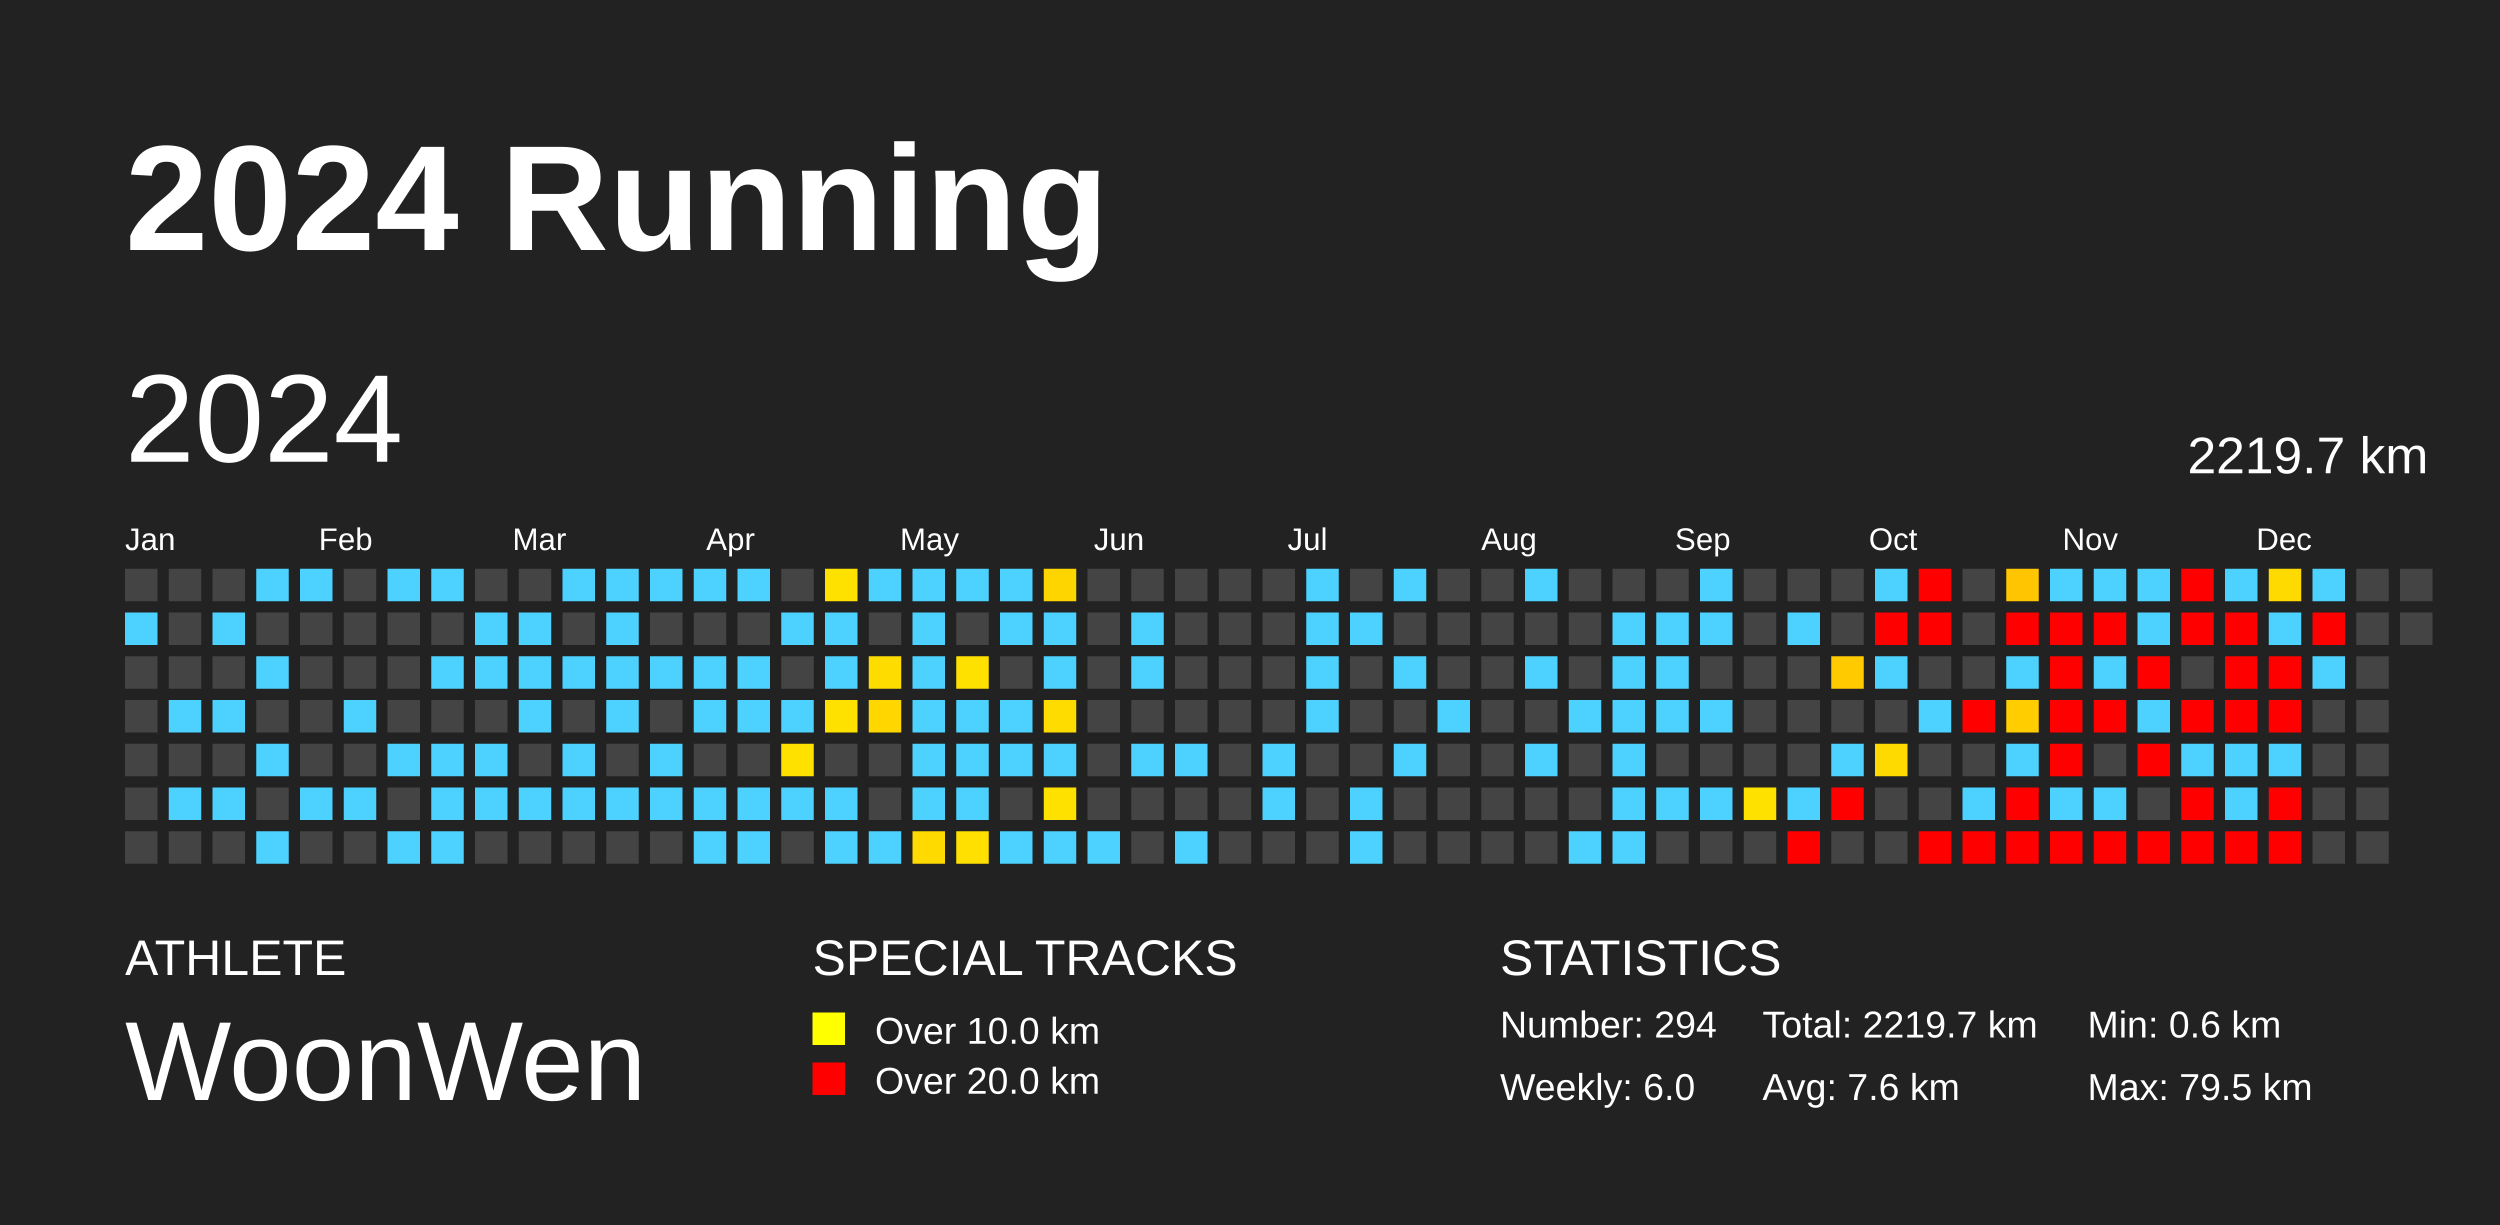
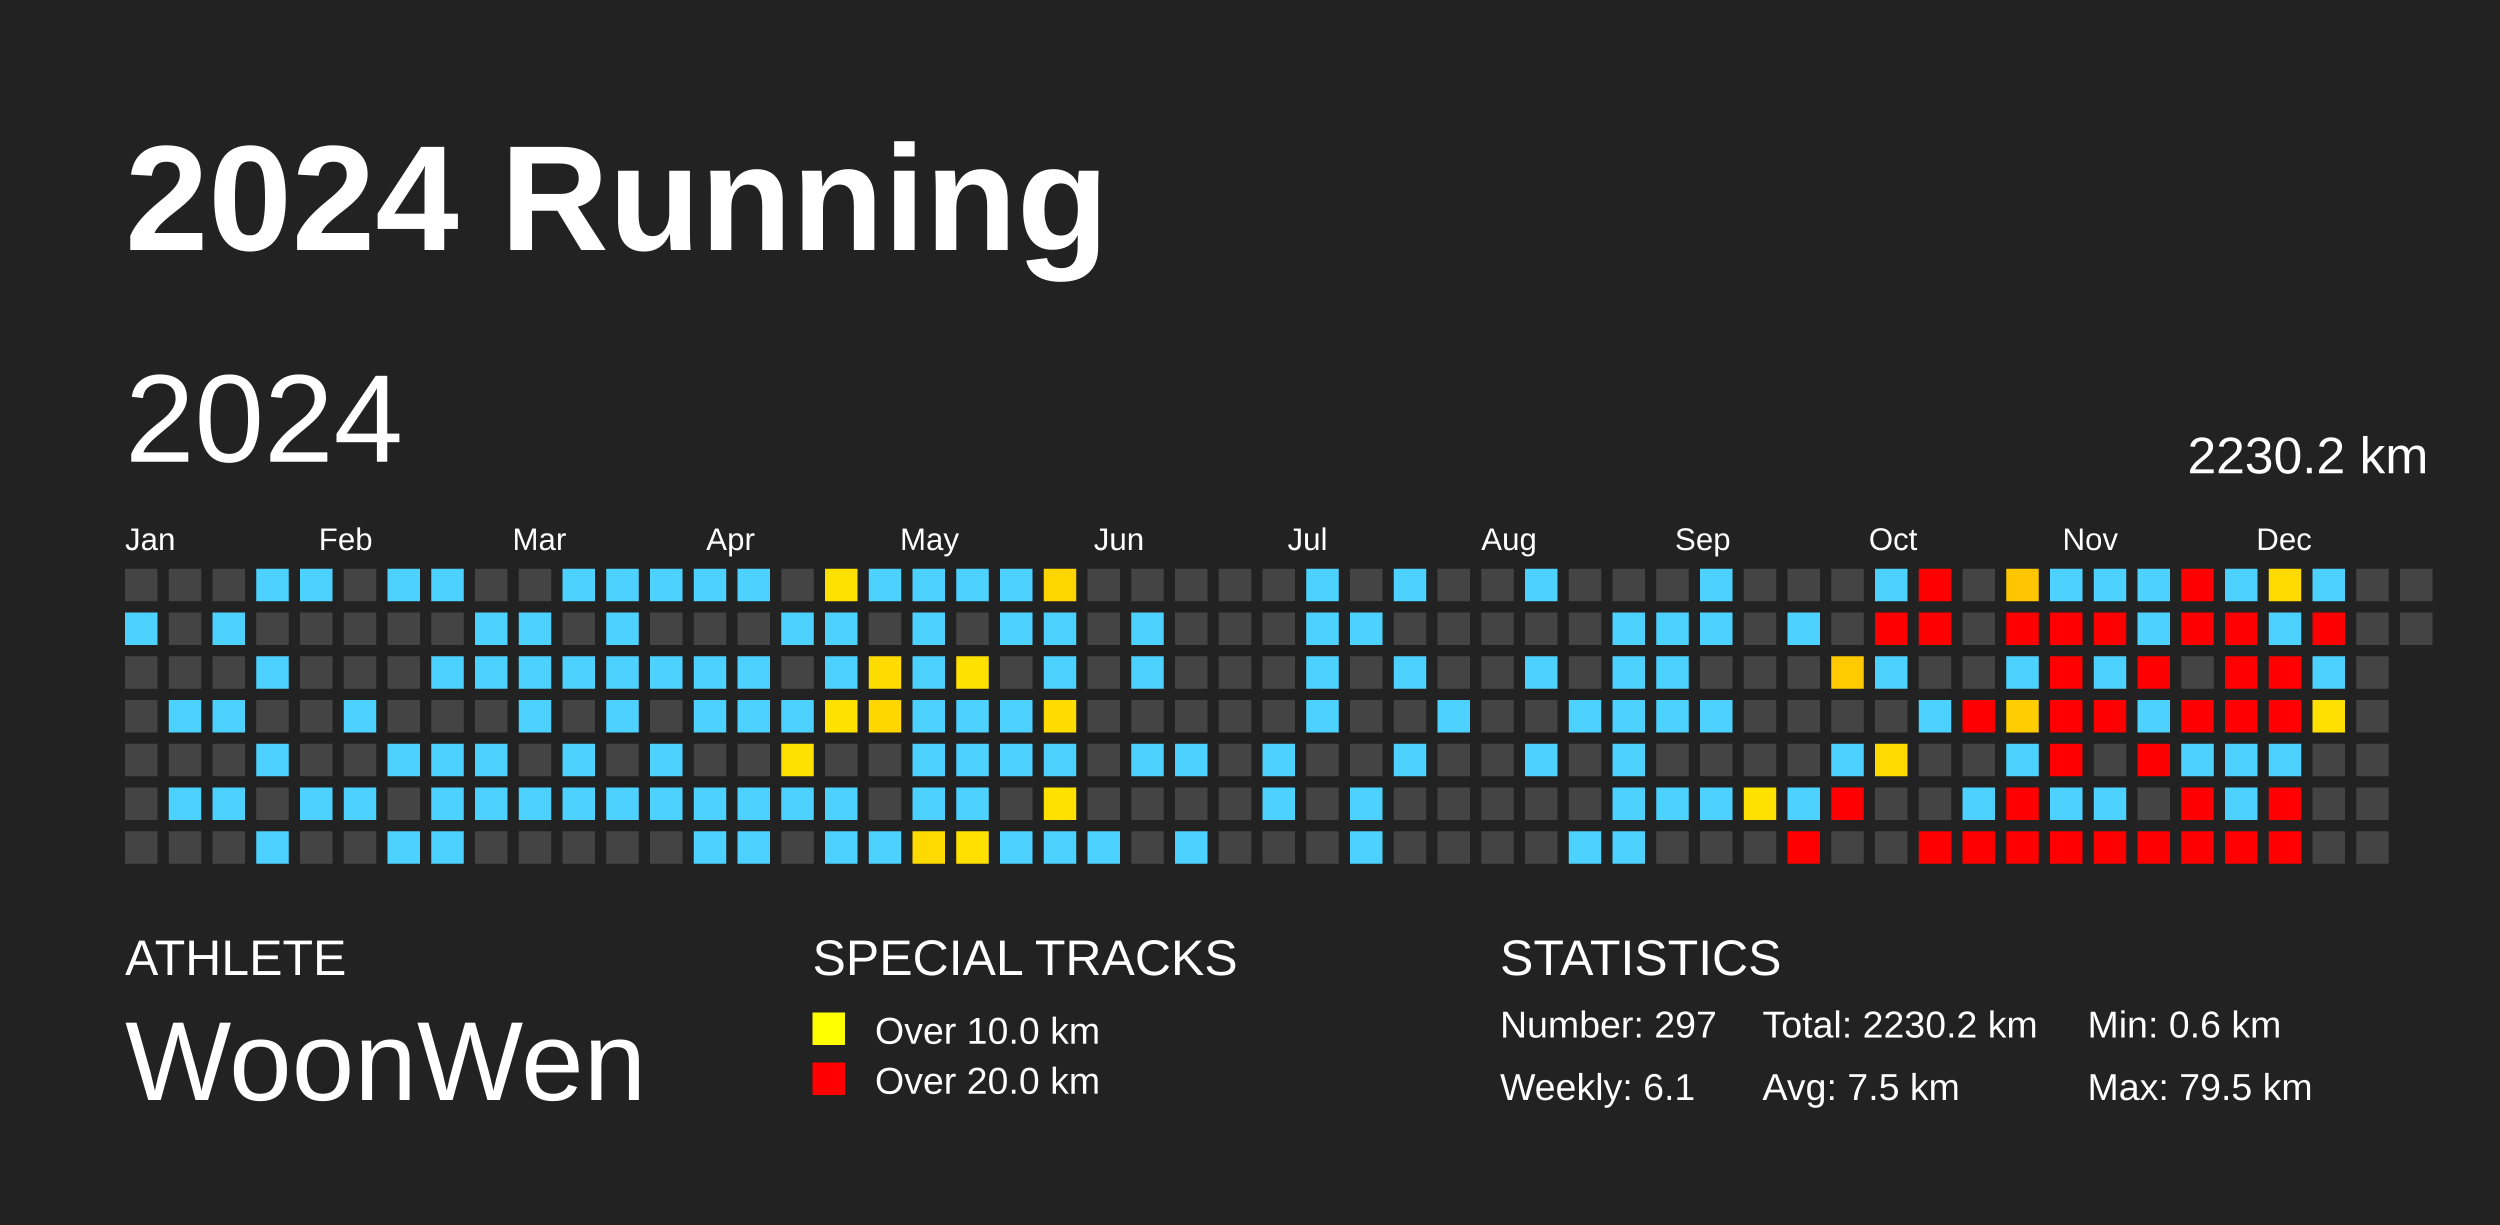
<svg xmlns="http://www.w3.org/2000/svg" baseProfile="full" height="98mm" version="1.1" viewBox="0,0,200,98" width="200mm">
  <defs />
  <rect fill="#222222" height="98" width="200" x="0" y="0" />
  <text fill="#FFFFFF" style="font-size:12px; font-family:Arial; font-weight:bold;" x="10" y="20">2024 Running</text>
  <text fill="#FFFFFF" style="font-size:4px; font-family:Arial" x="10" y="78">ATHLETE</text>
  <text fill="#FFFFFF" style="font-size:9px; font-family:Arial" x="10" y="88">WoonWen</text>
  <text fill="#FFFFFF" style="font-size:4px; font-family:Arial" x="65" y="78">SPECIAL TRACKS</text>
  <rect fill="yellow" height="2.6" width="2.6" x="65" y="81" />
  <text fill="#FFFFFF" style="font-size:3px; font-family:Arial" x="70" y="83.5">Over 10.0 km</text>
  <rect fill="red" height="2.6" width="2.6" x="65" y="85" />
  <text fill="#FFFFFF" style="font-size:3px; font-family:Arial" x="70" y="87.5">Over 20.0 km</text>
  <text fill="#FFFFFF" style="font-size:4px; font-family:Arial" x="120" y="78">STATISTICS</text>
-   <text fill="#FFFFFF" style="font-size:3px; font-family:Arial" x="120" y="83">Number: 294</text>
-   <text fill="#FFFFFF" style="font-size:3px; font-family:Arial" x="120" y="88">Weekly: 6.0</text>
-   <text fill="#FFFFFF" style="font-size:3px; font-family:Arial" x="141" y="83">Total: 2219.7 km</text>
-   <text fill="#FFFFFF" style="font-size:3px; font-family:Arial" x="141" y="88">Avg: 7.6 km</text>
+   <text fill="#FFFFFF" style="font-size:3px; font-family:Arial" x="120" y="83">Number: 297</text>
+   <text fill="#FFFFFF" style="font-size:3px; font-family:Arial" x="120" y="88">Weekly: 6.1</text>
+   <text fill="#FFFFFF" style="font-size:3px; font-family:Arial" x="141" y="83">Total: 2230.2 km</text>
+   <text fill="#FFFFFF" style="font-size:3px; font-family:Arial" x="141" y="88">Avg: 7.5 km</text>
  <text fill="#FFFFFF" style="font-size:3px; font-family:Arial" x="167" y="83">Min: 0.6 km</text>
  <text fill="#FFFFFF" style="font-size:3px; font-family:Arial" x="167" y="88">Max: 79.5 km</text>
  <text dominant-baseline="hanging" fill="#FFFFFF" style="font-size:10.0px; font-family:Arial;" x="10" y="30">2024</text>
-   <text dominant-baseline="hanging" fill="#FFFFFF" style="font-size:4.125px; font-family:Arial;" x="175" y="35">2219.7 km</text>
+   <text dominant-baseline="hanging" fill="#FFFFFF" style="font-size:4.125px; font-family:Arial;" x="175" y="35">2230.2 km</text>
  <text fill="#FFFFFF" style="font-size:2.5px; font-family:Arial" x="10.0" y="44">Jan</text>
  <text fill="#FFFFFF" style="font-size:2.5px; font-family:Arial" x="25.5" y="44">Feb</text>
  <text fill="#FFFFFF" style="font-size:2.5px; font-family:Arial" x="41.0" y="44">Mar</text>
  <text fill="#FFFFFF" style="font-size:2.5px; font-family:Arial" x="56.5" y="44">Apr</text>
  <text fill="#FFFFFF" style="font-size:2.5px; font-family:Arial" x="72.0" y="44">May</text>
  <text fill="#FFFFFF" style="font-size:2.5px; font-family:Arial" x="87.5" y="44">Jun</text>
  <text fill="#FFFFFF" style="font-size:2.5px; font-family:Arial" x="103.0" y="44">Jul</text>
  <text fill="#FFFFFF" style="font-size:2.5px; font-family:Arial" x="118.5" y="44">Aug</text>
  <text fill="#FFFFFF" style="font-size:2.5px; font-family:Arial" x="134.0" y="44">Sep</text>
  <text fill="#FFFFFF" style="font-size:2.5px; font-family:Arial" x="149.5" y="44">Oct</text>
  <text fill="#FFFFFF" style="font-size:2.5px; font-family:Arial" x="165.0" y="44">Nov</text>
  <text fill="#FFFFFF" style="font-size:2.5px; font-family:Arial" x="180.5" y="44">Dec</text>
  <rect fill="#444444" height="2.6" width="2.6" x="10.0" y="45.5" />
  <rect fill="#4dd2ff" height="2.6" width="2.6" x="10.0" y="49.0" />
  <rect fill="#444444" height="2.6" width="2.6" x="10.0" y="52.5" />
  <rect fill="#444444" height="2.6" width="2.6" x="10.0" y="56.0" />
  <rect fill="#444444" height="2.6" width="2.6" x="10.0" y="59.5" />
  <rect fill="#444444" height="2.6" width="2.6" x="10.0" y="63.0" />
  <rect fill="#444444" height="2.6" width="2.6" x="10.0" y="66.5" />
  <rect fill="#444444" height="2.6" width="2.6" x="13.5" y="45.5" />
  <rect fill="#444444" height="2.6" width="2.6" x="13.5" y="49.0" />
  <rect fill="#444444" height="2.6" width="2.6" x="13.5" y="52.5" />
  <rect fill="#4dd2ff" height="2.6" width="2.6" x="13.5" y="56.0" />
  <rect fill="#444444" height="2.6" width="2.6" x="13.5" y="59.5" />
  <rect fill="#4dd2ff" height="2.6" width="2.6" x="13.5" y="63.0" />
  <rect fill="#444444" height="2.6" width="2.6" x="13.5" y="66.5" />
  <rect fill="#444444" height="2.6" width="2.6" x="17.0" y="45.5" />
  <rect fill="#4dd2ff" height="2.6" width="2.6" x="17.0" y="49.0" />
  <rect fill="#444444" height="2.6" width="2.6" x="17.0" y="52.5" />
  <rect fill="#4dd2ff" height="2.6" width="2.6" x="17.0" y="56.0" />
  <rect fill="#444444" height="2.6" width="2.6" x="17.0" y="59.5" />
  <rect fill="#4dd2ff" height="2.6" width="2.6" x="17.0" y="63.0" />
  <rect fill="#444444" height="2.6" width="2.6" x="17.0" y="66.5" />
  <rect fill="#4dd2ff" height="2.6" width="2.6" x="20.5" y="45.5" />
  <rect fill="#444444" height="2.6" width="2.6" x="20.5" y="49.0" />
  <rect fill="#4dd2ff" height="2.6" width="2.6" x="20.5" y="52.5" />
  <rect fill="#444444" height="2.6" width="2.6" x="20.5" y="56.0" />
  <rect fill="#4dd2ff" height="2.6" width="2.6" x="20.5" y="59.5" />
  <rect fill="#444444" height="2.6" width="2.6" x="20.5" y="63.0" />
  <rect fill="#4dd2ff" height="2.6" width="2.6" x="20.5" y="66.5" />
  <rect fill="#4dd2ff" height="2.6" width="2.6" x="24.0" y="45.5" />
  <rect fill="#444444" height="2.6" width="2.6" x="24.0" y="49.0" />
  <rect fill="#444444" height="2.6" width="2.6" x="24.0" y="52.5" />
  <rect fill="#444444" height="2.6" width="2.6" x="24.0" y="56.0" />
  <rect fill="#444444" height="2.6" width="2.6" x="24.0" y="59.5" />
  <rect fill="#4dd2ff" height="2.6" width="2.6" x="24.0" y="63.0" />
  <rect fill="#444444" height="2.6" width="2.6" x="24.0" y="66.5" />
  <rect fill="#444444" height="2.6" width="2.6" x="27.5" y="45.5" />
  <rect fill="#444444" height="2.6" width="2.6" x="27.5" y="49.0" />
  <rect fill="#444444" height="2.6" width="2.6" x="27.5" y="52.5" />
  <rect fill="#4dd2ff" height="2.6" width="2.6" x="27.5" y="56.0" />
  <rect fill="#444444" height="2.6" width="2.6" x="27.5" y="59.5" />
  <rect fill="#4dd2ff" height="2.6" width="2.6" x="27.5" y="63.0" />
  <rect fill="#444444" height="2.6" width="2.6" x="27.5" y="66.5" />
  <rect fill="#4dd2ff" height="2.6" width="2.6" x="31.0" y="45.5" />
  <rect fill="#444444" height="2.6" width="2.6" x="31.0" y="49.0" />
  <rect fill="#444444" height="2.6" width="2.6" x="31.0" y="52.5" />
  <rect fill="#444444" height="2.6" width="2.6" x="31.0" y="56.0" />
  <rect fill="#4dd2ff" height="2.6" width="2.6" x="31.0" y="59.5" />
  <rect fill="#444444" height="2.6" width="2.6" x="31.0" y="63.0" />
  <rect fill="#4dd2ff" height="2.6" width="2.6" x="31.0" y="66.5" />
  <rect fill="#4dd2ff" height="2.6" width="2.6" x="34.5" y="45.5" />
  <rect fill="#444444" height="2.6" width="2.6" x="34.5" y="49.0" />
  <rect fill="#4dd2ff" height="2.6" width="2.6" x="34.5" y="52.5" />
  <rect fill="#444444" height="2.6" width="2.6" x="34.5" y="56.0" />
  <rect fill="#4dd2ff" height="2.6" width="2.6" x="34.5" y="59.5" />
  <rect fill="#4dd2ff" height="2.6" width="2.6" x="34.5" y="63.0" />
  <rect fill="#4dd2ff" height="2.6" width="2.6" x="34.5" y="66.5" />
  <rect fill="#444444" height="2.6" width="2.6" x="38.0" y="45.5" />
  <rect fill="#4dd2ff" height="2.6" width="2.6" x="38.0" y="49.0" />
  <rect fill="#4dd2ff" height="2.6" width="2.6" x="38.0" y="52.5" />
  <rect fill="#444444" height="2.6" width="2.6" x="38.0" y="56.0" />
  <rect fill="#4dd2ff" height="2.6" width="2.6" x="38.0" y="59.5" />
  <rect fill="#4dd2ff" height="2.6" width="2.6" x="38.0" y="63.0" />
  <rect fill="#444444" height="2.6" width="2.6" x="38.0" y="66.5" />
  <rect fill="#444444" height="2.6" width="2.6" x="41.5" y="45.5" />
  <rect fill="#4dd2ff" height="2.6" width="2.6" x="41.5" y="49.0" />
  <rect fill="#4dd2ff" height="2.6" width="2.6" x="41.5" y="52.5" />
  <rect fill="#4dd2ff" height="2.6" width="2.6" x="41.5" y="56.0" />
  <rect fill="#444444" height="2.6" width="2.6" x="41.5" y="59.5" />
  <rect fill="#4dd2ff" height="2.6" width="2.6" x="41.5" y="63.0" />
  <rect fill="#444444" height="2.6" width="2.6" x="41.5" y="66.5" />
  <rect fill="#4dd2ff" height="2.6" width="2.6" x="45.0" y="45.5" />
  <rect fill="#444444" height="2.6" width="2.6" x="45.0" y="49.0" />
  <rect fill="#4dd2ff" height="2.6" width="2.6" x="45.0" y="52.5" />
  <rect fill="#444444" height="2.6" width="2.6" x="45.0" y="56.0" />
  <rect fill="#4dd2ff" height="2.6" width="2.6" x="45.0" y="59.5" />
  <rect fill="#4dd2ff" height="2.6" width="2.6" x="45.0" y="63.0" />
  <rect fill="#444444" height="2.6" width="2.6" x="45.0" y="66.5" />
  <rect fill="#4dd2ff" height="2.6" width="2.6" x="48.5" y="45.5" />
  <rect fill="#4dd2ff" height="2.6" width="2.6" x="48.5" y="49.0" />
  <rect fill="#4dd2ff" height="2.6" width="2.6" x="48.5" y="52.5" />
  <rect fill="#4dd2ff" height="2.6" width="2.6" x="48.5" y="56.0" />
  <rect fill="#444444" height="2.6" width="2.6" x="48.5" y="59.5" />
  <rect fill="#4dd2ff" height="2.6" width="2.6" x="48.5" y="63.0" />
  <rect fill="#444444" height="2.6" width="2.6" x="48.5" y="66.5" />
  <rect fill="#4dd2ff" height="2.6" width="2.6" x="52.0" y="45.5" />
  <rect fill="#444444" height="2.6" width="2.6" x="52.0" y="49.0" />
  <rect fill="#4dd2ff" height="2.6" width="2.6" x="52.0" y="52.5" />
  <rect fill="#444444" height="2.6" width="2.6" x="52.0" y="56.0" />
  <rect fill="#4dd2ff" height="2.6" width="2.6" x="52.0" y="59.5" />
  <rect fill="#4dd2ff" height="2.6" width="2.6" x="52.0" y="63.0" />
  <rect fill="#444444" height="2.6" width="2.6" x="52.0" y="66.5" />
  <rect fill="#4dd2ff" height="2.6" width="2.6" x="55.5" y="45.5" />
  <rect fill="#444444" height="2.6" width="2.6" x="55.5" y="49.0" />
  <rect fill="#4dd2ff" height="2.6" width="2.6" x="55.5" y="52.5" />
  <rect fill="#4dd2ff" height="2.6" width="2.6" x="55.5" y="56.0" />
  <rect fill="#444444" height="2.6" width="2.6" x="55.5" y="59.5" />
  <rect fill="#4dd2ff" height="2.6" width="2.6" x="55.5" y="63.0" />
  <rect fill="#4dd2ff" height="2.6" width="2.6" x="55.5" y="66.5" />
  <rect fill="#4dd2ff" height="2.6" width="2.6" x="59.0" y="45.5" />
  <rect fill="#444444" height="2.6" width="2.6" x="59.0" y="49.0" />
  <rect fill="#4dd2ff" height="2.6" width="2.6" x="59.0" y="52.5" />
  <rect fill="#4dd2ff" height="2.6" width="2.6" x="59.0" y="56.0" />
  <rect fill="#444444" height="2.6" width="2.6" x="59.0" y="59.5" />
  <rect fill="#4dd2ff" height="2.6" width="2.6" x="59.0" y="63.0" />
  <rect fill="#4dd2ff" height="2.6" width="2.6" x="59.0" y="66.5" />
  <rect fill="#444444" height="2.6" width="2.6" x="62.5" y="45.5" />
  <rect fill="#4dd2ff" height="2.6" width="2.6" x="62.5" y="49.0" />
  <rect fill="#444444" height="2.6" width="2.6" x="62.5" y="52.5" />
  <rect fill="#4dd2ff" height="2.6" width="2.6" x="62.5" y="56.0" />
  <rect fill="#ffe100" height="2.6" width="2.6" x="62.5" y="59.5" />
  <rect fill="#4dd2ff" height="2.6" width="2.6" x="62.5" y="63.0" />
  <rect fill="#444444" height="2.6" width="2.6" x="62.5" y="66.5" />
  <rect fill="#ffe100" height="2.6" width="2.6" x="66.0" y="45.5" />
  <rect fill="#4dd2ff" height="2.6" width="2.6" x="66.0" y="49.0" />
  <rect fill="#4dd2ff" height="2.6" width="2.6" x="66.0" y="52.5" />
  <rect fill="#ffe100" height="2.6" width="2.6" x="66.0" y="56.0" />
  <rect fill="#444444" height="2.6" width="2.6" x="66.0" y="59.5" />
  <rect fill="#4dd2ff" height="2.6" width="2.6" x="66.0" y="63.0" />
  <rect fill="#4dd2ff" height="2.6" width="2.6" x="66.0" y="66.5" />
  <rect fill="#4dd2ff" height="2.6" width="2.6" x="69.5" y="45.5" />
  <rect fill="#444444" height="2.6" width="2.6" x="69.5" y="49.0" />
  <rect fill="#ffdc00" height="2.6" width="2.6" x="69.5" y="52.5" />
  <rect fill="#ffd600" height="2.6" width="2.6" x="69.5" y="56.0" />
  <rect fill="#444444" height="2.6" width="2.6" x="69.5" y="59.5" />
  <rect fill="#444444" height="2.6" width="2.6" x="69.5" y="63.0" />
  <rect fill="#4dd2ff" height="2.6" width="2.6" x="69.5" y="66.5" />
  <rect fill="#4dd2ff" height="2.6" width="2.6" x="73.0" y="45.5" />
  <rect fill="#4dd2ff" height="2.6" width="2.6" x="73.0" y="49.0" />
  <rect fill="#4dd2ff" height="2.6" width="2.6" x="73.0" y="52.5" />
  <rect fill="#4dd2ff" height="2.6" width="2.6" x="73.0" y="56.0" />
  <rect fill="#4dd2ff" height="2.6" width="2.6" x="73.0" y="59.5" />
  <rect fill="#4dd2ff" height="2.6" width="2.6" x="73.0" y="63.0" />
  <rect fill="#ffda00" height="2.6" width="2.6" x="73.0" y="66.5" />
  <rect fill="#4dd2ff" height="2.6" width="2.6" x="76.5" y="45.5" />
  <rect fill="#444444" height="2.6" width="2.6" x="76.5" y="49.0" />
  <rect fill="#ffe100" height="2.6" width="2.6" x="76.5" y="52.5" />
  <rect fill="#4dd2ff" height="2.6" width="2.6" x="76.5" y="56.0" />
  <rect fill="#4dd2ff" height="2.6" width="2.6" x="76.5" y="59.5" />
  <rect fill="#4dd2ff" height="2.6" width="2.6" x="76.5" y="63.0" />
  <rect fill="#ffe000" height="2.6" width="2.6" x="76.5" y="66.5" />
  <rect fill="#4dd2ff" height="2.6" width="2.6" x="80.0" y="45.5" />
  <rect fill="#4dd2ff" height="2.6" width="2.6" x="80.0" y="49.0" />
  <rect fill="#444444" height="2.6" width="2.6" x="80.0" y="52.5" />
  <rect fill="#4dd2ff" height="2.6" width="2.6" x="80.0" y="56.0" />
  <rect fill="#4dd2ff" height="2.6" width="2.6" x="80.0" y="59.5" />
  <rect fill="#444444" height="2.6" width="2.6" x="80.0" y="63.0" />
  <rect fill="#4dd2ff" height="2.6" width="2.6" x="80.0" y="66.5" />
  <rect fill="#ffd500" height="2.6" width="2.6" x="83.5" y="45.5" />
  <rect fill="#4dd2ff" height="2.6" width="2.6" x="83.5" y="49.0" />
  <rect fill="#4dd2ff" height="2.6" width="2.6" x="83.5" y="52.5" />
  <rect fill="#ffdc00" height="2.6" width="2.6" x="83.5" y="56.0" />
  <rect fill="#4dd2ff" height="2.6" width="2.6" x="83.5" y="59.5" />
  <rect fill="#ffe100" height="2.6" width="2.6" x="83.5" y="63.0" />
  <rect fill="#4dd2ff" height="2.6" width="2.6" x="83.5" y="66.5" />
  <rect fill="#444444" height="2.6" width="2.6" x="87.0" y="45.5" />
  <rect fill="#444444" height="2.6" width="2.6" x="87.0" y="49.0" />
  <rect fill="#444444" height="2.6" width="2.6" x="87.0" y="52.5" />
  <rect fill="#444444" height="2.6" width="2.6" x="87.0" y="56.0" />
  <rect fill="#444444" height="2.6" width="2.6" x="87.0" y="59.5" />
  <rect fill="#444444" height="2.6" width="2.6" x="87.0" y="63.0" />
  <rect fill="#4dd2ff" height="2.6" width="2.6" x="87.0" y="66.5" />
  <rect fill="#444444" height="2.6" width="2.6" x="90.5" y="45.5" />
  <rect fill="#4dd2ff" height="2.6" width="2.6" x="90.5" y="49.0" />
  <rect fill="#4dd2ff" height="2.6" width="2.6" x="90.5" y="52.5" />
  <rect fill="#444444" height="2.6" width="2.6" x="90.5" y="56.0" />
  <rect fill="#4dd2ff" height="2.6" width="2.6" x="90.5" y="59.5" />
  <rect fill="#444444" height="2.6" width="2.6" x="90.5" y="63.0" />
  <rect fill="#444444" height="2.6" width="2.6" x="90.5" y="66.5" />
  <rect fill="#444444" height="2.6" width="2.6" x="94.0" y="45.5" />
  <rect fill="#444444" height="2.6" width="2.6" x="94.0" y="49.0" />
  <rect fill="#444444" height="2.6" width="2.6" x="94.0" y="52.5" />
  <rect fill="#444444" height="2.6" width="2.6" x="94.0" y="56.0" />
  <rect fill="#4dd2ff" height="2.6" width="2.6" x="94.0" y="59.5" />
  <rect fill="#444444" height="2.6" width="2.6" x="94.0" y="63.0" />
  <rect fill="#4dd2ff" height="2.6" width="2.6" x="94.0" y="66.5" />
  <rect fill="#444444" height="2.6" width="2.6" x="97.5" y="45.5" />
  <rect fill="#444444" height="2.6" width="2.6" x="97.5" y="49.0" />
  <rect fill="#444444" height="2.6" width="2.6" x="97.5" y="52.5" />
  <rect fill="#444444" height="2.6" width="2.6" x="97.5" y="56.0" />
  <rect fill="#444444" height="2.6" width="2.6" x="97.5" y="59.5" />
  <rect fill="#444444" height="2.6" width="2.6" x="97.5" y="63.0" />
  <rect fill="#444444" height="2.6" width="2.6" x="97.5" y="66.5" />
  <rect fill="#444444" height="2.6" width="2.6" x="101.0" y="45.5" />
  <rect fill="#444444" height="2.6" width="2.6" x="101.0" y="49.0" />
  <rect fill="#444444" height="2.6" width="2.6" x="101.0" y="52.5" />
  <rect fill="#444444" height="2.6" width="2.6" x="101.0" y="56.0" />
  <rect fill="#4dd2ff" height="2.6" width="2.6" x="101.0" y="59.5" />
  <rect fill="#4dd2ff" height="2.6" width="2.6" x="101.0" y="63.0" />
  <rect fill="#444444" height="2.6" width="2.6" x="101.0" y="66.5" />
  <rect fill="#4dd2ff" height="2.6" width="2.6" x="104.5" y="45.5" />
  <rect fill="#4dd2ff" height="2.6" width="2.6" x="104.5" y="49.0" />
  <rect fill="#4dd2ff" height="2.6" width="2.6" x="104.5" y="52.5" />
  <rect fill="#4dd2ff" height="2.6" width="2.6" x="104.5" y="56.0" />
  <rect fill="#444444" height="2.6" width="2.6" x="104.5" y="59.5" />
  <rect fill="#444444" height="2.6" width="2.6" x="104.5" y="63.0" />
  <rect fill="#444444" height="2.6" width="2.6" x="104.5" y="66.5" />
  <rect fill="#444444" height="2.6" width="2.6" x="108.0" y="45.5" />
  <rect fill="#4dd2ff" height="2.6" width="2.6" x="108.0" y="49.0" />
  <rect fill="#444444" height="2.6" width="2.6" x="108.0" y="52.5" />
  <rect fill="#444444" height="2.6" width="2.6" x="108.0" y="56.0" />
  <rect fill="#444444" height="2.6" width="2.6" x="108.0" y="59.5" />
  <rect fill="#4dd2ff" height="2.6" width="2.6" x="108.0" y="63.0" />
  <rect fill="#4dd2ff" height="2.6" width="2.6" x="108.0" y="66.5" />
  <rect fill="#4dd2ff" height="2.6" width="2.6" x="111.5" y="45.5" />
  <rect fill="#444444" height="2.6" width="2.6" x="111.5" y="49.0" />
  <rect fill="#4dd2ff" height="2.6" width="2.6" x="111.5" y="52.5" />
  <rect fill="#444444" height="2.6" width="2.6" x="111.5" y="56.0" />
  <rect fill="#4dd2ff" height="2.6" width="2.6" x="111.5" y="59.5" />
  <rect fill="#444444" height="2.6" width="2.6" x="111.5" y="63.0" />
  <rect fill="#444444" height="2.6" width="2.6" x="111.5" y="66.5" />
  <rect fill="#444444" height="2.6" width="2.6" x="115.0" y="45.5" />
  <rect fill="#444444" height="2.6" width="2.6" x="115.0" y="49.0" />
  <rect fill="#444444" height="2.6" width="2.6" x="115.0" y="52.5" />
  <rect fill="#4dd2ff" height="2.6" width="2.6" x="115.0" y="56.0" />
  <rect fill="#444444" height="2.6" width="2.6" x="115.0" y="59.5" />
  <rect fill="#444444" height="2.6" width="2.6" x="115.0" y="63.0" />
  <rect fill="#444444" height="2.6" width="2.6" x="115.0" y="66.5" />
  <rect fill="#444444" height="2.6" width="2.6" x="118.5" y="45.5" />
  <rect fill="#444444" height="2.6" width="2.6" x="118.5" y="49.0" />
  <rect fill="#444444" height="2.6" width="2.6" x="118.5" y="52.5" />
  <rect fill="#444444" height="2.6" width="2.6" x="118.5" y="56.0" />
  <rect fill="#444444" height="2.6" width="2.6" x="118.5" y="59.5" />
  <rect fill="#444444" height="2.6" width="2.6" x="118.5" y="63.0" />
  <rect fill="#444444" height="2.6" width="2.6" x="118.5" y="66.5" />
  <rect fill="#4dd2ff" height="2.6" width="2.6" x="122.0" y="45.5" />
  <rect fill="#444444" height="2.6" width="2.6" x="122.0" y="49.0" />
  <rect fill="#4dd2ff" height="2.6" width="2.6" x="122.0" y="52.5" />
  <rect fill="#444444" height="2.6" width="2.6" x="122.0" y="56.0" />
  <rect fill="#4dd2ff" height="2.6" width="2.6" x="122.0" y="59.5" />
  <rect fill="#444444" height="2.6" width="2.6" x="122.0" y="63.0" />
  <rect fill="#444444" height="2.6" width="2.6" x="122.0" y="66.5" />
  <rect fill="#444444" height="2.6" width="2.6" x="125.5" y="45.5" />
  <rect fill="#444444" height="2.6" width="2.6" x="125.5" y="49.0" />
  <rect fill="#444444" height="2.6" width="2.6" x="125.5" y="52.5" />
  <rect fill="#4dd2ff" height="2.6" width="2.6" x="125.5" y="56.0" />
  <rect fill="#444444" height="2.6" width="2.6" x="125.5" y="59.5" />
  <rect fill="#444444" height="2.6" width="2.6" x="125.5" y="63.0" />
  <rect fill="#4dd2ff" height="2.6" width="2.6" x="125.5" y="66.5" />
  <rect fill="#444444" height="2.6" width="2.6" x="129.0" y="45.5" />
  <rect fill="#4dd2ff" height="2.6" width="2.6" x="129.0" y="49.0" />
  <rect fill="#4dd2ff" height="2.6" width="2.6" x="129.0" y="52.5" />
  <rect fill="#4dd2ff" height="2.6" width="2.6" x="129.0" y="56.0" />
  <rect fill="#4dd2ff" height="2.6" width="2.6" x="129.0" y="59.5" />
  <rect fill="#4dd2ff" height="2.6" width="2.6" x="129.0" y="63.0" />
  <rect fill="#4dd2ff" height="2.6" width="2.6" x="129.0" y="66.5" />
  <rect fill="#444444" height="2.6" width="2.6" x="132.5" y="45.5" />
  <rect fill="#4dd2ff" height="2.6" width="2.6" x="132.5" y="49.0" />
  <rect fill="#4dd2ff" height="2.6" width="2.6" x="132.5" y="52.5" />
  <rect fill="#4dd2ff" height="2.6" width="2.6" x="132.5" y="56.0" />
  <rect fill="#444444" height="2.6" width="2.6" x="132.5" y="59.5" />
  <rect fill="#4dd2ff" height="2.6" width="2.6" x="132.5" y="63.0" />
  <rect fill="#444444" height="2.6" width="2.6" x="132.5" y="66.5" />
  <rect fill="#4dd2ff" height="2.6" width="2.6" x="136.0" y="45.5" />
  <rect fill="#4dd2ff" height="2.6" width="2.6" x="136.0" y="49.0" />
  <rect fill="#444444" height="2.6" width="2.6" x="136.0" y="52.5" />
  <rect fill="#4dd2ff" height="2.6" width="2.6" x="136.0" y="56.0" />
  <rect fill="#444444" height="2.6" width="2.6" x="136.0" y="59.5" />
  <rect fill="#4dd2ff" height="2.6" width="2.6" x="136.0" y="63.0" />
  <rect fill="#444444" height="2.6" width="2.6" x="136.0" y="66.5" />
  <rect fill="#444444" height="2.6" width="2.6" x="139.5" y="45.5" />
  <rect fill="#444444" height="2.6" width="2.6" x="139.5" y="49.0" />
  <rect fill="#444444" height="2.6" width="2.6" x="139.5" y="52.5" />
  <rect fill="#444444" height="2.6" width="2.6" x="139.5" y="56.0" />
  <rect fill="#444444" height="2.6" width="2.6" x="139.5" y="59.5" />
  <rect fill="#ffe100" height="2.6" width="2.6" x="139.5" y="63.0" />
  <rect fill="#444444" height="2.6" width="2.6" x="139.5" y="66.5" />
  <rect fill="#444444" height="2.6" width="2.6" x="143.0" y="45.5" />
  <rect fill="#4dd2ff" height="2.6" width="2.6" x="143.0" y="49.0" />
  <rect fill="#444444" height="2.6" width="2.6" x="143.0" y="52.5" />
  <rect fill="#444444" height="2.6" width="2.6" x="143.0" y="56.0" />
  <rect fill="#444444" height="2.6" width="2.6" x="143.0" y="59.5" />
  <rect fill="#4dd2ff" height="2.6" width="2.6" x="143.0" y="63.0" />
  <rect fill="red" height="2.6" width="2.6" x="143.0" y="66.5" />
  <rect fill="#444444" height="2.6" width="2.6" x="146.5" y="45.5" />
  <rect fill="#444444" height="2.6" width="2.6" x="146.5" y="49.0" />
  <rect fill="#ffca00" height="2.6" width="2.6" x="146.5" y="52.5" />
  <rect fill="#444444" height="2.6" width="2.6" x="146.5" y="56.0" />
  <rect fill="#4dd2ff" height="2.6" width="2.6" x="146.5" y="59.5" />
  <rect fill="red" height="2.6" width="2.6" x="146.5" y="63.0" />
  <rect fill="#444444" height="2.6" width="2.6" x="146.5" y="66.5" />
  <rect fill="#4dd2ff" height="2.6" width="2.6" x="150.0" y="45.5" />
  <rect fill="red" height="2.6" width="2.6" x="150.0" y="49.0" />
  <rect fill="#4dd2ff" height="2.6" width="2.6" x="150.0" y="52.5" />
  <rect fill="#444444" height="2.6" width="2.6" x="150.0" y="56.0" />
  <rect fill="#ffda00" height="2.6" width="2.6" x="150.0" y="59.5" />
  <rect fill="#444444" height="2.6" width="2.6" x="150.0" y="63.0" />
  <rect fill="#444444" height="2.6" width="2.6" x="150.0" y="66.5" />
  <rect fill="red" height="2.6" width="2.6" x="153.5" y="45.5" />
  <rect fill="red" height="2.6" width="2.6" x="153.5" y="49.0" />
  <rect fill="#444444" height="2.6" width="2.6" x="153.5" y="52.5" />
  <rect fill="#4dd2ff" height="2.6" width="2.6" x="153.5" y="56.0" />
  <rect fill="#444444" height="2.6" width="2.6" x="153.5" y="59.5" />
  <rect fill="#444444" height="2.6" width="2.6" x="153.5" y="63.0" />
  <rect fill="red" height="2.6" width="2.6" x="153.5" y="66.5" />
  <rect fill="#444444" height="2.6" width="2.6" x="157.0" y="45.5" />
  <rect fill="#444444" height="2.6" width="2.6" x="157.0" y="49.0" />
  <rect fill="#444444" height="2.6" width="2.6" x="157.0" y="52.5" />
  <rect fill="red" height="2.6" width="2.6" x="157.0" y="56.0" />
  <rect fill="#444444" height="2.6" width="2.6" x="157.0" y="59.5" />
  <rect fill="#4dd2ff" height="2.6" width="2.6" x="157.0" y="63.0" />
  <rect fill="red" height="2.6" width="2.6" x="157.0" y="66.5" />
  <rect fill="#ffc500" height="2.6" width="2.6" x="160.5" y="45.5" />
  <rect fill="red" height="2.6" width="2.6" x="160.5" y="49.0" />
  <rect fill="#4dd2ff" height="2.6" width="2.6" x="160.5" y="52.5" />
  <rect fill="#ffcd00" height="2.6" width="2.6" x="160.5" y="56.0" />
  <rect fill="#4dd2ff" height="2.6" width="2.6" x="160.5" y="59.5" />
  <rect fill="red" height="2.6" width="2.6" x="160.5" y="63.0" />
  <rect fill="red" height="2.6" width="2.6" x="160.5" y="66.5" />
  <rect fill="#4dd2ff" height="2.6" width="2.6" x="164.0" y="45.5" />
  <rect fill="red" height="2.6" width="2.6" x="164.0" y="49.0" />
  <rect fill="red" height="2.6" width="2.6" x="164.0" y="52.5" />
  <rect fill="red" height="2.6" width="2.6" x="164.0" y="56.0" />
  <rect fill="red" height="2.6" width="2.6" x="164.0" y="59.5" />
  <rect fill="#4dd2ff" height="2.6" width="2.6" x="164.0" y="63.0" />
  <rect fill="red" height="2.6" width="2.6" x="164.0" y="66.5" />
  <rect fill="#4dd2ff" height="2.6" width="2.6" x="167.5" y="45.5" />
  <rect fill="red" height="2.6" width="2.6" x="167.5" y="49.0" />
  <rect fill="#4dd2ff" height="2.6" width="2.6" x="167.5" y="52.5" />
  <rect fill="red" height="2.6" width="2.6" x="167.5" y="56.0" />
  <rect fill="#444444" height="2.6" width="2.6" x="167.5" y="59.5" />
  <rect fill="#4dd2ff" height="2.6" width="2.6" x="167.5" y="63.0" />
  <rect fill="red" height="2.6" width="2.6" x="167.5" y="66.5" />
  <rect fill="#4dd2ff" height="2.6" width="2.6" x="171.0" y="45.5" />
  <rect fill="#4dd2ff" height="2.6" width="2.6" x="171.0" y="49.0" />
  <rect fill="red" height="2.6" width="2.6" x="171.0" y="52.5" />
  <rect fill="#4dd2ff" height="2.6" width="2.6" x="171.0" y="56.0" />
  <rect fill="red" height="2.6" width="2.6" x="171.0" y="59.5" />
  <rect fill="#444444" height="2.6" width="2.6" x="171.0" y="63.0" />
  <rect fill="red" height="2.6" width="2.6" x="171.0" y="66.5" />
  <rect fill="red" height="2.6" width="2.6" x="174.5" y="45.5" />
  <rect fill="red" height="2.6" width="2.6" x="174.5" y="49.0" />
  <rect fill="#444444" height="2.6" width="2.6" x="174.5" y="52.5" />
  <rect fill="red" height="2.6" width="2.6" x="174.5" y="56.0" />
  <rect fill="#4dd2ff" height="2.6" width="2.6" x="174.5" y="59.5" />
  <rect fill="red" height="2.6" width="2.6" x="174.5" y="63.0" />
  <rect fill="red" height="2.6" width="2.6" x="174.5" y="66.5" />
  <rect fill="#4dd2ff" height="2.6" width="2.6" x="178.0" y="45.5" />
  <rect fill="red" height="2.6" width="2.6" x="178.0" y="49.0" />
  <rect fill="red" height="2.6" width="2.6" x="178.0" y="52.5" />
  <rect fill="red" height="2.6" width="2.6" x="178.0" y="56.0" />
  <rect fill="#4dd2ff" height="2.6" width="2.6" x="178.0" y="59.5" />
  <rect fill="#4dd2ff" height="2.6" width="2.6" x="178.0" y="63.0" />
  <rect fill="red" height="2.6" width="2.6" x="178.0" y="66.5" />
  <rect fill="#ffda00" height="2.6" width="2.6" x="181.5" y="45.5" />
  <rect fill="#4dd2ff" height="2.6" width="2.6" x="181.5" y="49.0" />
  <rect fill="red" height="2.6" width="2.6" x="181.5" y="52.5" />
  <rect fill="red" height="2.6" width="2.6" x="181.5" y="56.0" />
  <rect fill="#4dd2ff" height="2.6" width="2.6" x="181.5" y="59.5" />
  <rect fill="red" height="2.6" width="2.6" x="181.5" y="63.0" />
  <rect fill="red" height="2.6" width="2.6" x="181.5" y="66.5" />
  <rect fill="#4dd2ff" height="2.6" width="2.6" x="185.0" y="45.5" />
  <rect fill="red" height="2.6" width="2.6" x="185.0" y="49.0" />
  <rect fill="#4dd2ff" height="2.6" width="2.6" x="185.0" y="52.5" />
-   <rect fill="#444444" height="2.6" width="2.6" x="185.0" y="56.0" />
+   <rect fill="#ffe000" height="2.6" width="2.6" x="185.0" y="56.0" />
  <rect fill="#444444" height="2.6" width="2.6" x="185.0" y="59.5" />
  <rect fill="#444444" height="2.6" width="2.6" x="185.0" y="63.0" />
  <rect fill="#444444" height="2.6" width="2.6" x="185.0" y="66.5" />
  <rect fill="#444444" height="2.6" width="2.6" x="188.5" y="45.5" />
  <rect fill="#444444" height="2.6" width="2.6" x="188.5" y="49.0" />
  <rect fill="#444444" height="2.6" width="2.6" x="188.5" y="52.5" />
  <rect fill="#444444" height="2.6" width="2.6" x="188.5" y="56.0" />
  <rect fill="#444444" height="2.6" width="2.6" x="188.5" y="59.5" />
  <rect fill="#444444" height="2.6" width="2.6" x="188.5" y="63.0" />
  <rect fill="#444444" height="2.6" width="2.6" x="188.5" y="66.5" />
  <rect fill="#444444" height="2.6" width="2.6" x="192.0" y="45.5" />
  <rect fill="#444444" height="2.6" width="2.6" x="192.0" y="49.0" />
</svg>
